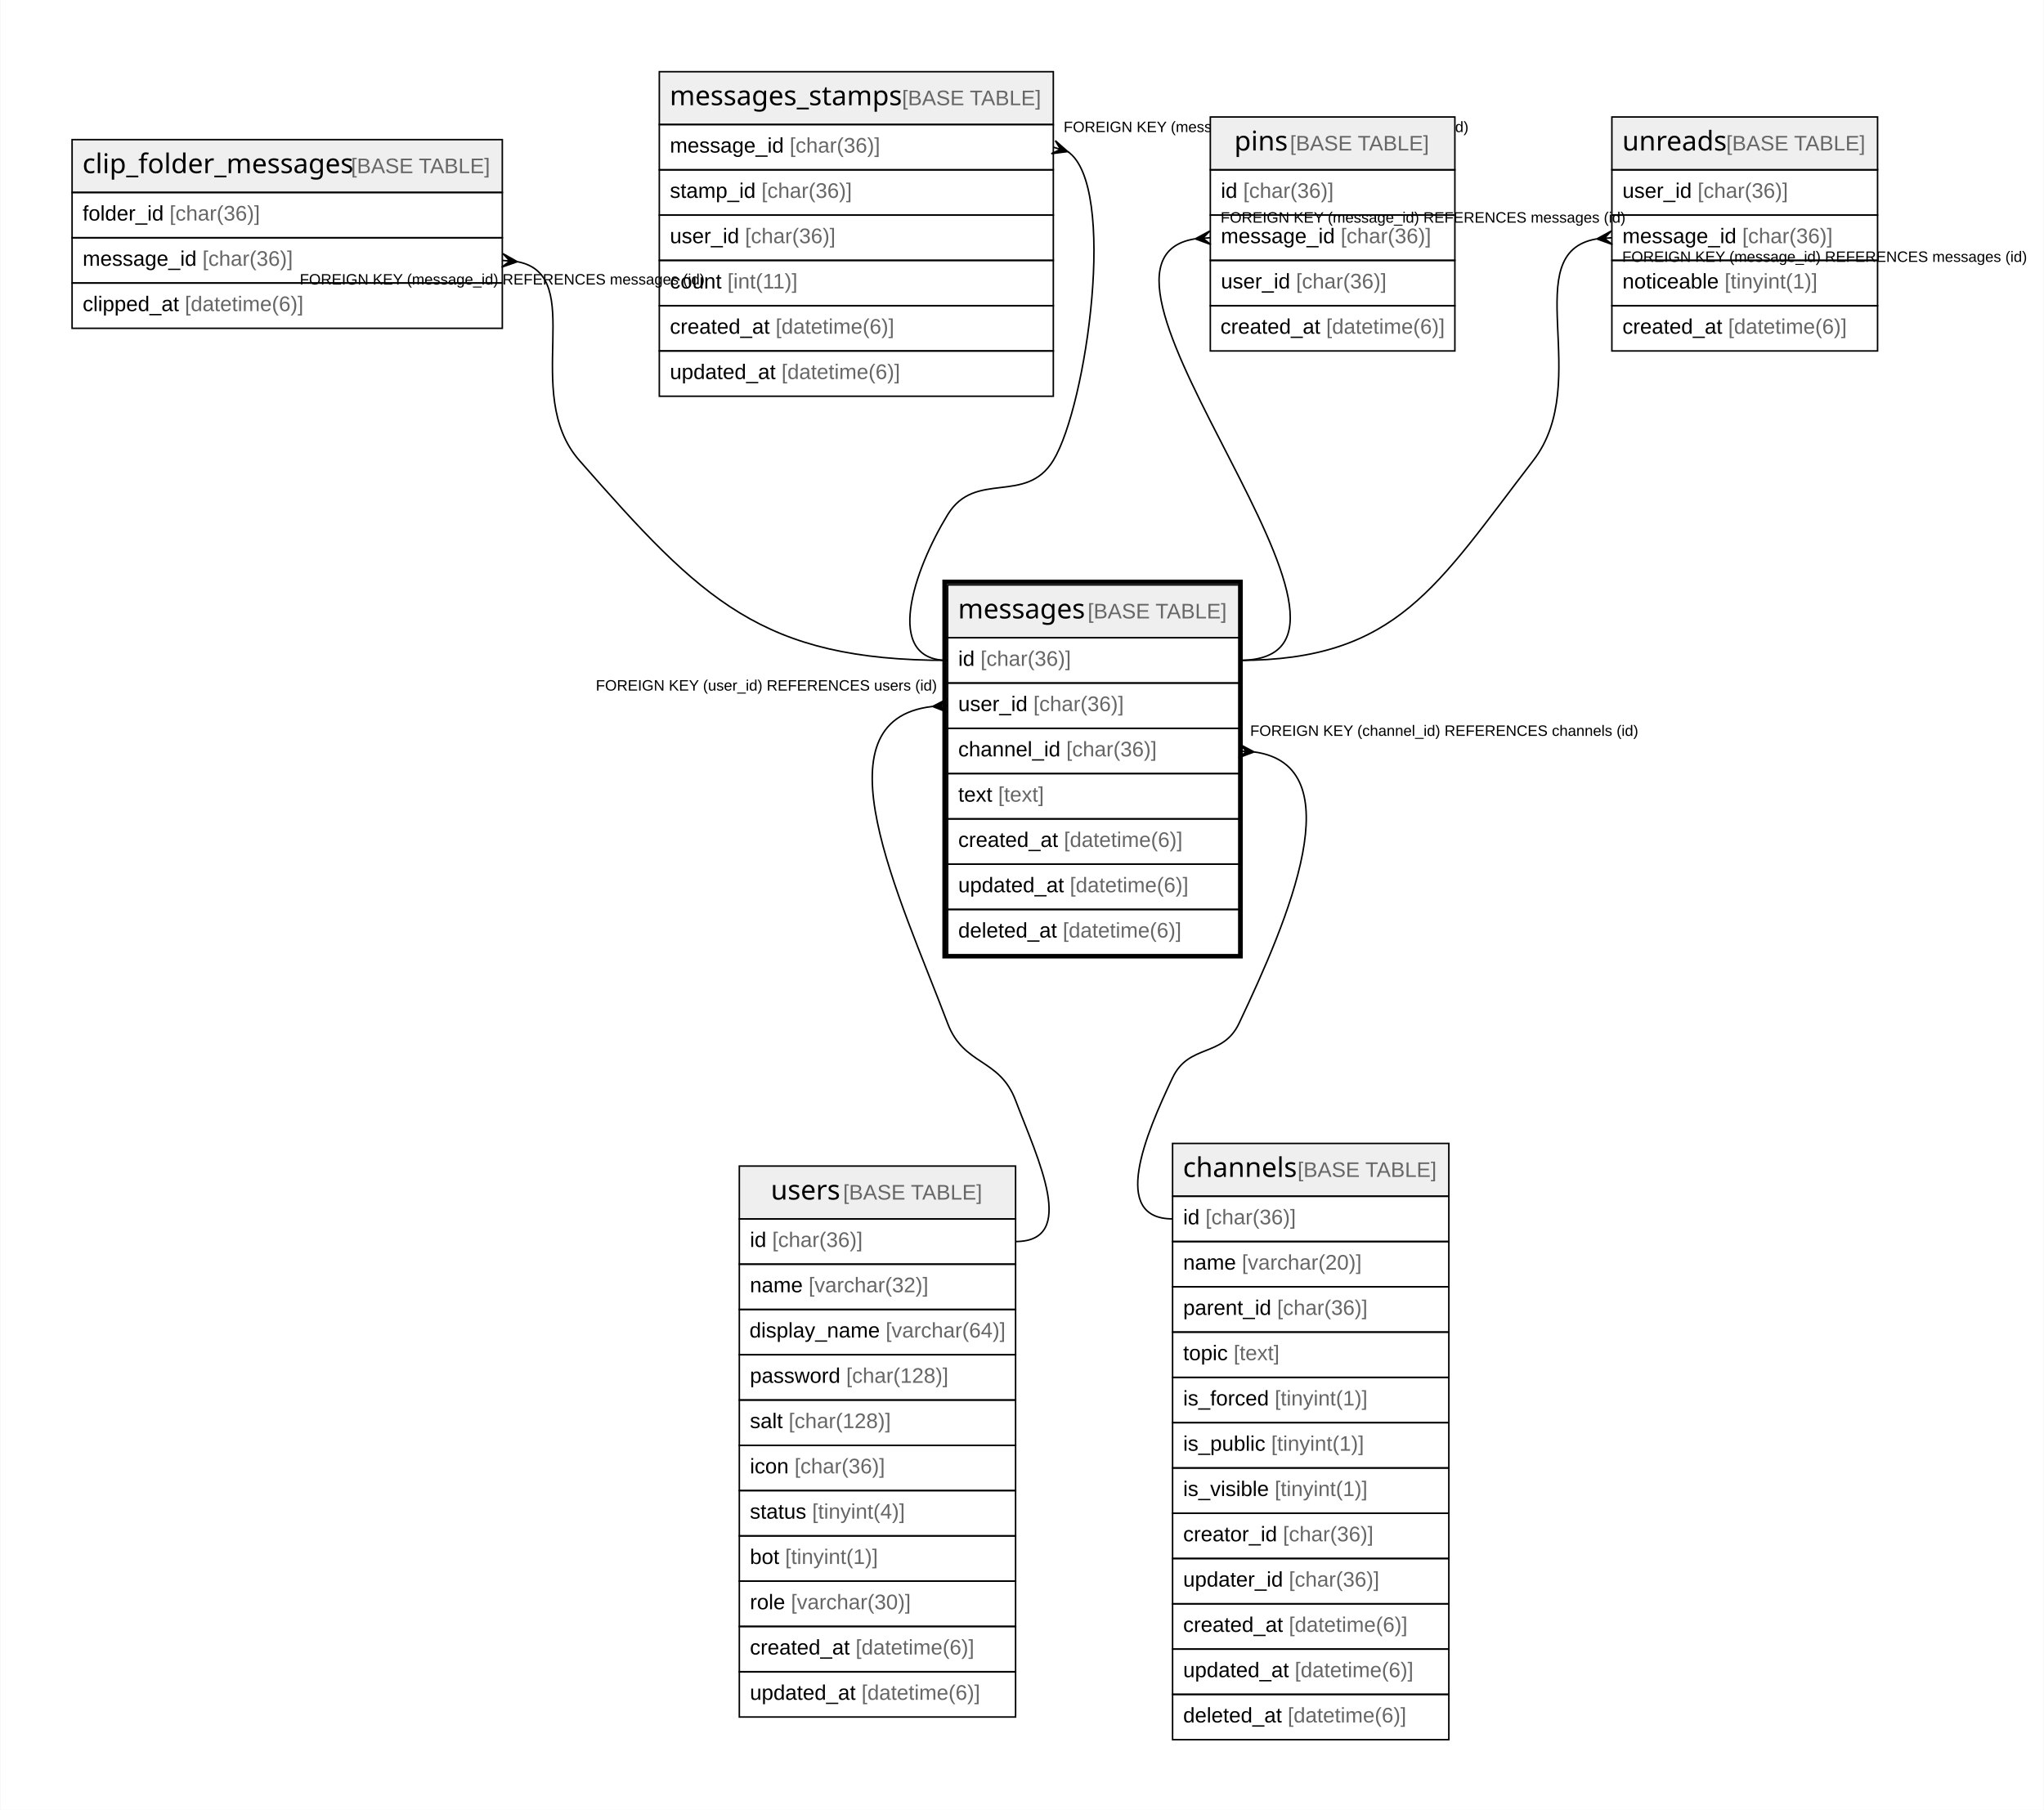
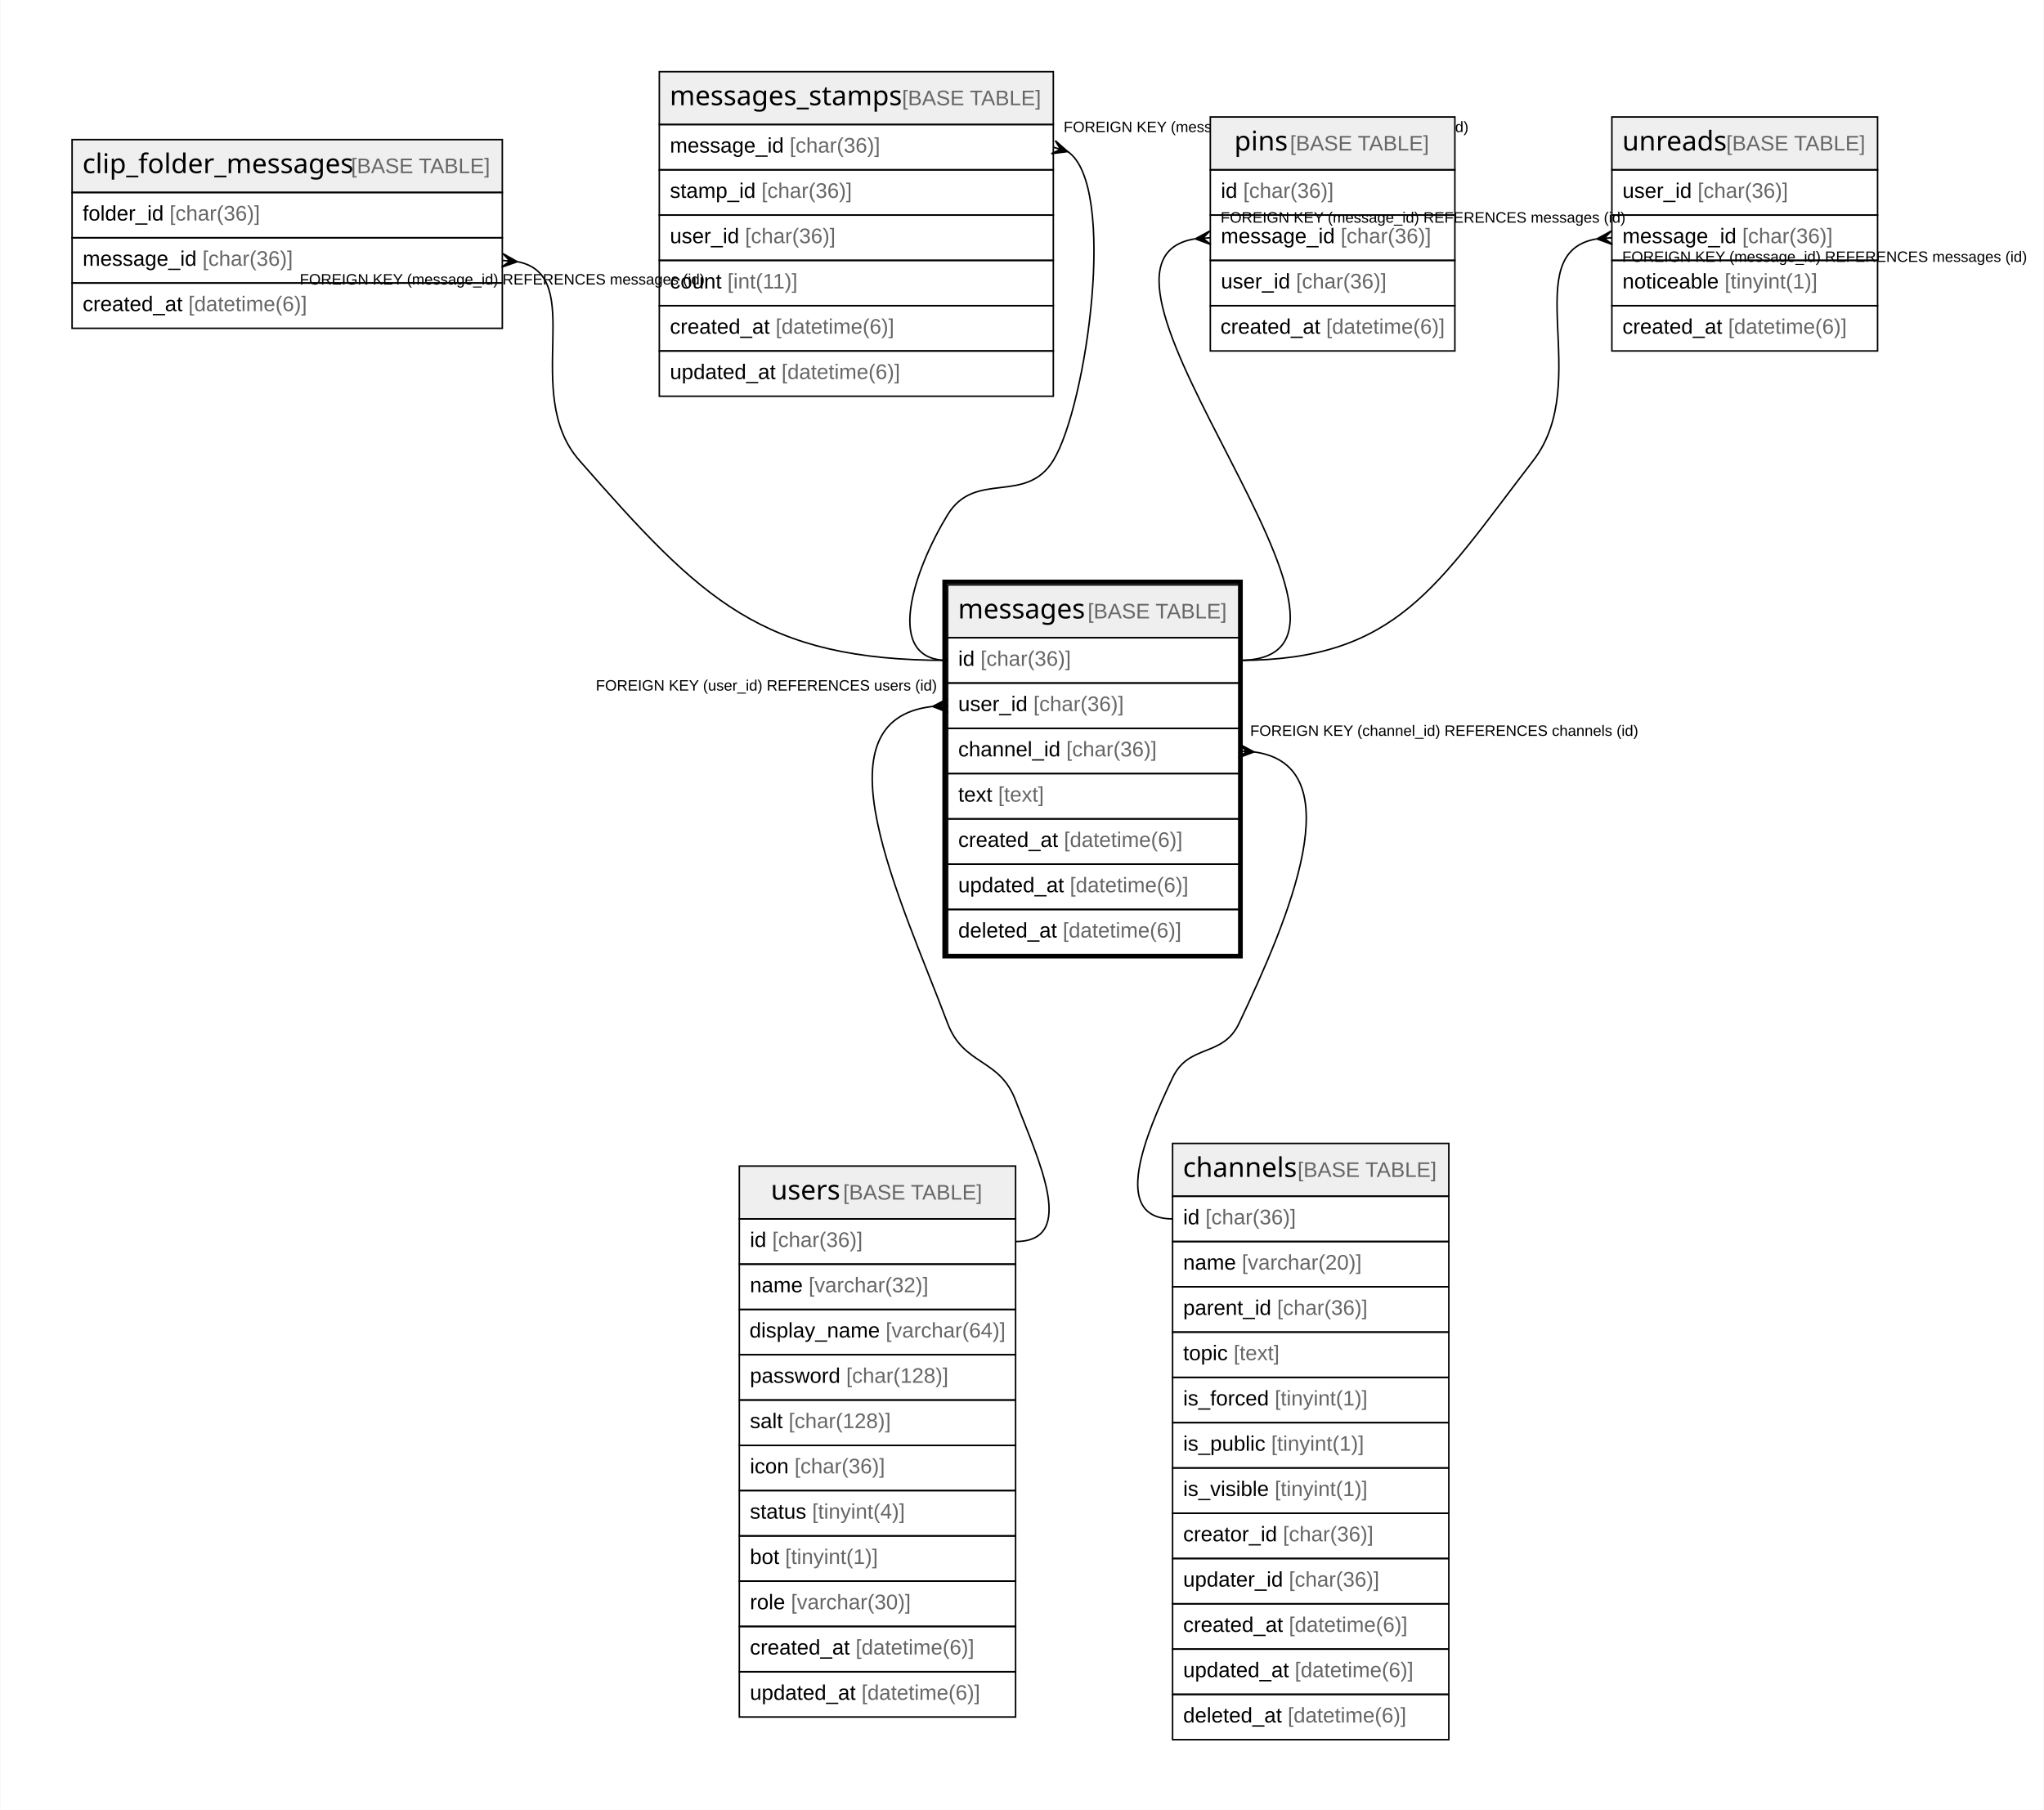
<svg xmlns="http://www.w3.org/2000/svg" width="1354pt" height="1199pt" viewBox="0.00 0.00 1353.50 1199.00">
  <g id="graph0" class="graph" transform="scale(1 1) rotate(0) translate(4 1195)">
    <polygon fill="#ffffff" stroke="transparent" points="-4,4 -4,-1195 1349.5,-1195 1349.5,4 -4,4" />
    <g id="node1" class="node">
      <polygon fill="#efefef" stroke="transparent" points="623.5,-772.5 623.5,-807.5 816.5,-807.5 816.5,-772.5 623.5,-772.5" />
      <polygon fill="none" stroke="#000000" points="623.5,-772.5 623.5,-807.5 816.5,-807.5 816.5,-772.5 623.5,-772.5" />
      <text text-anchor="start" x="630.365" y="-785.3" font-family="Arial Bold" font-size="18.00" fill="#000000">messages</text>
      <text text-anchor="start" x="712.382" y="-785.3" font-family="Arial" font-size="14.00" fill="#000000"> </text>
      <text text-anchor="start" x="716.272" y="-785.3" font-family="Arial" font-size="14.00" fill="#666666">[BASE TABLE]</text>
      <polygon fill="none" stroke="#000000" points="623.5,-742.5 623.5,-772.5 816.5,-772.5 816.5,-742.5 623.5,-742.5" />
      <text text-anchor="start" x="630.5" y="-753.9" font-family="Arial" font-size="14.00" fill="#000000">id </text>
      <text text-anchor="start" x="645.28" y="-753.9" font-family="Arial" font-size="14.00" fill="#666666">[char(36)]</text>
      <polygon fill="none" stroke="#000000" points="623.5,-712.5 623.5,-742.5 816.5,-742.5 816.5,-712.5 623.5,-712.5" />
      <text text-anchor="start" x="630.5" y="-723.9" font-family="Arial" font-size="14.00" fill="#000000">user_id </text>
      <text text-anchor="start" x="680.288" y="-723.9" font-family="Arial" font-size="14.00" fill="#666666">[char(36)]</text>
      <polygon fill="none" stroke="#000000" points="623.5,-682.5 623.5,-712.5 816.5,-712.5 816.5,-682.5 623.5,-682.5" />
      <text text-anchor="start" x="630.5" y="-693.9" font-family="Arial" font-size="14.00" fill="#000000">channel_id </text>
      <text text-anchor="start" x="702.082" y="-693.9" font-family="Arial" font-size="14.00" fill="#666666">[char(36)]</text>
      <polygon fill="none" stroke="#000000" points="623.5,-652.5 623.5,-682.5 816.5,-682.5 816.5,-652.5 623.5,-652.5" />
      <text text-anchor="start" x="630.5" y="-663.9" font-family="Arial" font-size="14.00" fill="#000000">text </text>
      <text text-anchor="start" x="656.954" y="-663.9" font-family="Arial" font-size="14.00" fill="#666666">[text]</text>
      <polygon fill="none" stroke="#000000" points="623.5,-622.5 623.5,-652.5 816.5,-652.5 816.5,-622.5 623.5,-622.5" />
      <text text-anchor="start" x="630.5" y="-633.9" font-family="Arial" font-size="14.00" fill="#000000">created_at </text>
      <text text-anchor="start" x="700.528" y="-633.9" font-family="Arial" font-size="14.00" fill="#666666">[datetime(6)]</text>
      <polygon fill="none" stroke="#000000" points="623.5,-592.5 623.5,-622.5 816.5,-622.5 816.5,-592.5 623.5,-592.5" />
      <text text-anchor="start" x="630.5" y="-603.9" font-family="Arial" font-size="14.00" fill="#000000">updated_at </text>
      <text text-anchor="start" x="704.433" y="-603.9" font-family="Arial" font-size="14.00" fill="#666666">[datetime(6)]</text>
      <polygon fill="none" stroke="#000000" points="623.5,-562.5 623.5,-592.5 816.5,-592.5 816.5,-562.5 623.5,-562.5" />
      <text text-anchor="start" x="630.5" y="-573.9" font-family="Arial" font-size="14.00" fill="#000000">deleted_at </text>
      <text text-anchor="start" x="699.757" y="-573.9" font-family="Arial" font-size="14.00" fill="#666666">[datetime(6)]</text>
      <polygon fill="none" stroke="#000000" stroke-width="3" points="621.5,-561.5 621.5,-809.5 817.5,-809.5 817.5,-561.5 621.5,-561.5" />
    </g>
    <g id="node6" class="node">
      <polygon fill="#efefef" stroke="transparent" points="485.5,-387.5 485.5,-422.5 668.5,-422.5 668.5,-387.5 485.5,-387.5" />
      <polygon fill="none" stroke="#000000" points="485.5,-387.5 485.5,-422.5 668.5,-422.5 668.5,-387.5 485.5,-387.5" />
      <text text-anchor="start" x="506.371" y="-400.3" font-family="Arial Bold" font-size="18.00" fill="#000000">users</text>
      <text text-anchor="start" x="550.375" y="-400.3" font-family="Arial" font-size="14.00" fill="#000000"> </text>
      <text text-anchor="start" x="554.266" y="-400.3" font-family="Arial" font-size="14.00" fill="#666666">[BASE TABLE]</text>
      <polygon fill="none" stroke="#000000" points="485.5,-357.5 485.5,-387.5 668.5,-387.5 668.5,-357.5 485.5,-357.5" />
      <text text-anchor="start" x="492.5" y="-368.9" font-family="Arial" font-size="14.00" fill="#000000">id </text>
      <text text-anchor="start" x="507.28" y="-368.9" font-family="Arial" font-size="14.00" fill="#666666">[char(36)]</text>
      <polygon fill="none" stroke="#000000" points="485.5,-327.5 485.5,-357.5 668.5,-357.5 668.5,-327.5 485.5,-327.5" />
      <text text-anchor="start" x="492.5" y="-338.9" font-family="Arial" font-size="14.00" fill="#000000">name </text>
      <text text-anchor="start" x="531.399" y="-338.9" font-family="Arial" font-size="14.00" fill="#666666">[varchar(32)]</text>
      <polygon fill="none" stroke="#000000" points="485.5,-297.5 485.5,-327.5 668.5,-327.5 668.5,-297.5 485.5,-297.5" />
      <text text-anchor="start" x="492.21" y="-308.9" font-family="Arial" font-size="14.00" fill="#000000">display_name </text>
      <text text-anchor="start" x="582.453" y="-308.9" font-family="Arial" font-size="14.00" fill="#666666">[varchar(64)]</text>
      <polygon fill="none" stroke="#000000" points="485.5,-267.5 485.5,-297.5 668.5,-297.5 668.5,-267.5 485.5,-267.5" />
      <text text-anchor="start" x="492.5" y="-278.9" font-family="Arial" font-size="14.00" fill="#000000">password </text>
      <text text-anchor="start" x="556.288" y="-278.9" font-family="Arial" font-size="14.00" fill="#666666">[char(128)]</text>
      <polygon fill="none" stroke="#000000" points="485.5,-237.5 485.5,-267.5 668.5,-267.5 668.5,-237.5 485.5,-237.5" />
      <text text-anchor="start" x="492.5" y="-248.9" font-family="Arial" font-size="14.00" fill="#000000">salt </text>
      <text text-anchor="start" x="518.17" y="-248.9" font-family="Arial" font-size="14.00" fill="#666666">[char(128)]</text>
      <polygon fill="none" stroke="#000000" points="485.5,-207.5 485.5,-237.5 668.5,-237.5 668.5,-207.5 485.5,-207.5" />
      <text text-anchor="start" x="492.5" y="-218.9" font-family="Arial" font-size="14.00" fill="#000000">icon </text>
      <text text-anchor="start" x="522.062" y="-218.9" font-family="Arial" font-size="14.00" fill="#666666">[char(36)]</text>
      <polygon fill="none" stroke="#000000" points="485.5,-177.5 485.5,-207.5 668.5,-207.5 668.5,-177.5 485.5,-177.5" />
      <text text-anchor="start" x="492.5" y="-188.9" font-family="Arial" font-size="14.00" fill="#000000">status </text>
      <text text-anchor="start" x="533.737" y="-188.9" font-family="Arial" font-size="14.00" fill="#666666">[tinyint(4)]</text>
      <polygon fill="none" stroke="#000000" points="485.5,-147.5 485.5,-177.5 668.5,-177.5 668.5,-147.5 485.5,-147.5" />
      <text text-anchor="start" x="492.5" y="-158.9" font-family="Arial" font-size="14.00" fill="#000000">bot </text>
      <text text-anchor="start" x="515.846" y="-158.9" font-family="Arial" font-size="14.00" fill="#666666">[tinyint(1)]</text>
      <polygon fill="none" stroke="#000000" points="485.5,-117.5 485.5,-147.5 668.5,-147.5 668.5,-117.5 485.5,-117.5" />
      <text text-anchor="start" x="492.5" y="-128.9" font-family="Arial" font-size="14.00" fill="#000000">role </text>
      <text text-anchor="start" x="519.723" y="-128.9" font-family="Arial" font-size="14.00" fill="#666666">[varchar(30)]</text>
      <polygon fill="none" stroke="#000000" points="485.5,-87.5 485.5,-117.5 668.5,-117.5 668.5,-87.5 485.5,-87.5" />
      <text text-anchor="start" x="492.5" y="-98.9" font-family="Arial" font-size="14.00" fill="#000000">created_at </text>
      <text text-anchor="start" x="562.528" y="-98.9" font-family="Arial" font-size="14.00" fill="#666666">[datetime(6)]</text>
      <polygon fill="none" stroke="#000000" points="485.5,-57.5 485.5,-87.5 668.5,-87.5 668.5,-57.5 485.5,-57.5" />
      <text text-anchor="start" x="492.5" y="-68.9" font-family="Arial" font-size="14.00" fill="#000000">updated_at </text>
      <text text-anchor="start" x="566.433" y="-68.9" font-family="Arial" font-size="14.00" fill="#666666">[datetime(6)]</text>
    </g>
    <g id="edge5" class="edge">
      <path fill="none" stroke="#000000" d="M613.231,-726.946C534.627,-717.946 591.705,-601.091 623.5,-517 634.191,-488.725 657.809,-494.275 668.5,-466 683.197,-427.13 710.056,-372.5 668.5,-372.5" />
      <polygon fill="#000000" stroke="#000000" points="613.514,-726.962 623.258,-731.994 618.507,-727.231 623.5,-727.5 623.5,-727.5 623.5,-727.5 618.507,-727.231 623.742,-723.006 613.514,-726.962 613.514,-726.962" />
      <text text-anchor="start" x="390.445" y="-737.5" font-family="Arial" font-size="10.00" fill="#000000">FOREIGN KEY (user_id) REFERENCES users (id)</text>
    </g>
    <g id="node7" class="node">
      <polygon fill="#efefef" stroke="transparent" points="772.5,-402.5 772.5,-437.5 955.5,-437.5 955.5,-402.5 772.5,-402.5" />
      <polygon fill="none" stroke="#000000" points="772.5,-402.5 772.5,-437.5 955.5,-437.5 955.5,-402.5 772.5,-402.5" />
      <text text-anchor="start" x="779.361" y="-415.3" font-family="Arial Bold" font-size="18.00" fill="#000000">channels</text>
      <text text-anchor="start" x="851.386" y="-415.3" font-family="Arial" font-size="14.00" fill="#000000"> </text>
      <text text-anchor="start" x="855.276" y="-415.3" font-family="Arial" font-size="14.00" fill="#666666">[BASE TABLE]</text>
      <polygon fill="none" stroke="#000000" points="772.5,-372.5 772.5,-402.5 955.5,-402.5 955.5,-372.5 772.5,-372.5" />
      <text text-anchor="start" x="779.5" y="-383.9" font-family="Arial" font-size="14.00" fill="#000000">id </text>
      <text text-anchor="start" x="794.28" y="-383.9" font-family="Arial" font-size="14.00" fill="#666666">[char(36)]</text>
      <polygon fill="none" stroke="#000000" points="772.5,-342.5 772.5,-372.5 955.5,-372.5 955.5,-342.5 772.5,-342.5" />
      <text text-anchor="start" x="779.5" y="-353.9" font-family="Arial" font-size="14.00" fill="#000000">name </text>
      <text text-anchor="start" x="818.399" y="-353.9" font-family="Arial" font-size="14.00" fill="#666666">[varchar(20)]</text>
      <polygon fill="none" stroke="#000000" points="772.5,-312.5 772.5,-342.5 955.5,-342.5 955.5,-312.5 772.5,-312.5" />
      <text text-anchor="start" x="779.5" y="-323.9" font-family="Arial" font-size="14.00" fill="#000000">parent_id </text>
      <text text-anchor="start" x="841.744" y="-323.9" font-family="Arial" font-size="14.00" fill="#666666">[char(36)]</text>
      <polygon fill="none" stroke="#000000" points="772.5,-282.5 772.5,-312.5 955.5,-312.5 955.5,-282.5 772.5,-282.5" />
      <text text-anchor="start" x="779.5" y="-293.9" font-family="Arial" font-size="14.00" fill="#000000">topic </text>
      <text text-anchor="start" x="812.953" y="-293.9" font-family="Arial" font-size="14.00" fill="#666666">[text]</text>
      <polygon fill="none" stroke="#000000" points="772.5,-252.5 772.5,-282.5 955.5,-282.5 955.5,-252.5 772.5,-252.5" />
      <text text-anchor="start" x="779.5" y="-263.9" font-family="Arial" font-size="14.00" fill="#000000">is_forced </text>
      <text text-anchor="start" x="840.179" y="-263.9" font-family="Arial" font-size="14.00" fill="#666666">[tinyint(1)]</text>
      <polygon fill="none" stroke="#000000" points="772.5,-222.5 772.5,-252.5 955.5,-252.5 955.5,-222.5 772.5,-222.5" />
      <text text-anchor="start" x="779.5" y="-233.9" font-family="Arial" font-size="14.00" fill="#000000">is_public </text>
      <text text-anchor="start" x="837.841" y="-233.9" font-family="Arial" font-size="14.00" fill="#666666">[tinyint(1)]</text>
      <polygon fill="none" stroke="#000000" points="772.5,-192.5 772.5,-222.5 955.5,-222.5 955.5,-192.5 772.5,-192.5" />
      <text text-anchor="start" x="779.5" y="-203.9" font-family="Arial" font-size="14.00" fill="#000000">is_visible </text>
      <text text-anchor="start" x="840.165" y="-203.9" font-family="Arial" font-size="14.00" fill="#666666">[tinyint(1)]</text>
      <polygon fill="none" stroke="#000000" points="772.5,-162.5 772.5,-192.5 955.5,-192.5 955.5,-162.5 772.5,-162.5" />
      <text text-anchor="start" x="779.5" y="-173.9" font-family="Arial" font-size="14.00" fill="#000000">creator_id </text>
      <text text-anchor="start" x="845.622" y="-173.9" font-family="Arial" font-size="14.00" fill="#666666">[char(36)]</text>
      <polygon fill="none" stroke="#000000" points="772.5,-132.5 772.5,-162.5 955.5,-162.5 955.5,-132.5 772.5,-132.5" />
      <text text-anchor="start" x="779.5" y="-143.9" font-family="Arial" font-size="14.00" fill="#000000">updater_id </text>
      <text text-anchor="start" x="849.527" y="-143.9" font-family="Arial" font-size="14.00" fill="#666666">[char(36)]</text>
      <polygon fill="none" stroke="#000000" points="772.5,-102.5 772.5,-132.5 955.5,-132.5 955.5,-102.5 772.5,-102.5" />
      <text text-anchor="start" x="779.5" y="-113.9" font-family="Arial" font-size="14.00" fill="#000000">created_at </text>
      <text text-anchor="start" x="849.528" y="-113.9" font-family="Arial" font-size="14.00" fill="#666666">[datetime(6)]</text>
      <polygon fill="none" stroke="#000000" points="772.5,-72.5 772.5,-102.5 955.5,-102.5 955.5,-72.5 772.5,-72.5" />
      <text text-anchor="start" x="779.5" y="-83.9" font-family="Arial" font-size="14.00" fill="#000000">updated_at </text>
      <text text-anchor="start" x="853.433" y="-83.9" font-family="Arial" font-size="14.00" fill="#666666">[datetime(6)]</text>
      <polygon fill="none" stroke="#000000" points="772.5,-42.5 772.5,-72.5 955.5,-72.5 955.5,-42.5 772.5,-42.5" />
      <text text-anchor="start" x="779.5" y="-53.9" font-family="Arial" font-size="14.00" fill="#000000">deleted_at </text>
      <text text-anchor="start" x="848.757" y="-53.9" font-family="Arial" font-size="14.00" fill="#666666">[datetime(6)]</text>
    </g>
    <g id="edge6" class="edge">
      <path fill="none" stroke="#000000" d="M826.56,-696.859C892.624,-687.868 849.31,-586.238 816.5,-517 805.68,-494.167 783.32,-503.833 772.5,-481 754.705,-443.447 730.944,-387.5 772.5,-387.5" />
      <polygon fill="#000000" stroke="#000000" points="826.48,-696.864 816.214,-693.009 821.49,-697.182 816.5,-697.5 816.5,-697.5 816.5,-697.5 821.49,-697.182 816.786,-701.991 826.48,-696.864 826.48,-696.864" />
      <text text-anchor="start" x="823.878" y="-707.5" font-family="Arial" font-size="10.00" fill="#000000">FOREIGN KEY (channel_id) REFERENCES channels (id)</text>
    </g>
    <g id="node2" class="node">
      <polygon fill="#efefef" stroke="transparent" points="43.5,-1067.5 43.5,-1102.5 328.5,-1102.5 328.5,-1067.5 43.5,-1067.5" />
      <polygon fill="none" stroke="#000000" points="43.5,-1067.5 43.5,-1102.5 328.5,-1102.5 328.5,-1067.5 43.5,-1067.5" />
      <text text-anchor="start" x="50.358" y="-1080.3" font-family="Arial Bold" font-size="18.00" fill="#000000">clip_folder_messages</text>
      <text text-anchor="start" x="224.389" y="-1080.3" font-family="Arial" font-size="14.00" fill="#000000"> </text>
      <text text-anchor="start" x="228.279" y="-1080.3" font-family="Arial" font-size="14.00" fill="#666666">[BASE TABLE]</text>
      <polygon fill="none" stroke="#000000" points="43.5,-1037.5 43.5,-1067.5 328.5,-1067.5 328.5,-1037.5 43.5,-1037.5" />
      <text text-anchor="start" x="50.5" y="-1048.9" font-family="Arial" font-size="14.00" fill="#000000">folder_id </text>
      <text text-anchor="start" x="108.068" y="-1048.9" font-family="Arial" font-size="14.00" fill="#666666">[char(36)]</text>
      <polygon fill="none" stroke="#000000" points="43.5,-1007.5 43.5,-1037.5 328.5,-1037.5 328.5,-1007.5 43.5,-1007.5" />
      <text text-anchor="start" x="50.5" y="-1018.9" font-family="Arial" font-size="14.00" fill="#000000">message_id </text>
      <text text-anchor="start" x="129.853" y="-1018.9" font-family="Arial" font-size="14.00" fill="#666666">[char(36)]</text>
      <polygon fill="none" stroke="#000000" points="43.5,-977.5 43.5,-1007.5 328.5,-1007.5 328.5,-977.5 43.5,-977.5" />
-       <text text-anchor="start" x="50.5" y="-988.9" font-family="Arial" font-size="14.00" fill="#000000">clipped_at </text>
-       <text text-anchor="start" x="118.19" y="-988.9" font-family="Arial" font-size="14.00" fill="#666666">[datetime(6)]</text>
+       <text text-anchor="start" x="50.5" y="-988.9" font-family="Arial" font-size="14.00" fill="#000000">created_at </text>
+       <text text-anchor="start" x="120.528" y="-988.9" font-family="Arial" font-size="14.00" fill="#666666">[datetime(6)]</text>
    </g>
    <g id="edge1" class="edge">
      <path fill="none" stroke="#000000" d="M338.724,-1021.592C385.444,-1012.336 340.395,-934.553 379.5,-890 460.904,-797.256 500.098,-757.5 623.5,-757.5" />
      <polygon fill="#000000" stroke="#000000" points="338.461,-1021.615 328.102,-1018.018 333.48,-1022.057 328.5,-1022.5 328.5,-1022.5 328.5,-1022.5 333.48,-1022.057 328.898,-1026.982 338.461,-1021.615 338.461,-1021.615" />
      <text text-anchor="start" x="194.327" y="-1006.5" font-family="Arial" font-size="10.00" fill="#000000">FOREIGN KEY (message_id) REFERENCES messages (id)</text>
    </g>
    <g id="node3" class="node">
      <polygon fill="#efefef" stroke="transparent" points="432.5,-1112.5 432.5,-1147.5 693.5,-1147.5 693.5,-1112.5 432.5,-1112.5" />
      <polygon fill="none" stroke="#000000" points="432.5,-1112.5 432.5,-1147.5 693.5,-1147.5 693.5,-1112.5 432.5,-1112.5" />
      <text text-anchor="start" x="439.358" y="-1125.3" font-family="Arial Bold" font-size="18.00" fill="#000000">messages_stamps</text>
      <text text-anchor="start" x="589.388" y="-1125.3" font-family="Arial" font-size="14.00" fill="#000000"> </text>
      <text text-anchor="start" x="593.279" y="-1125.3" font-family="Arial" font-size="14.00" fill="#666666">[BASE TABLE]</text>
      <polygon fill="none" stroke="#000000" points="432.5,-1082.5 432.5,-1112.5 693.5,-1112.5 693.5,-1082.5 432.5,-1082.5" />
      <text text-anchor="start" x="439.5" y="-1093.9" font-family="Arial" font-size="14.00" fill="#000000">message_id </text>
      <text text-anchor="start" x="518.853" y="-1093.9" font-family="Arial" font-size="14.00" fill="#666666">[char(36)]</text>
      <polygon fill="none" stroke="#000000" points="432.5,-1052.5 432.5,-1082.5 693.5,-1082.5 693.5,-1052.5 432.5,-1052.5" />
      <text text-anchor="start" x="439.5" y="-1063.9" font-family="Arial" font-size="14.00" fill="#000000">stamp_id </text>
      <text text-anchor="start" x="500.179" y="-1063.9" font-family="Arial" font-size="14.00" fill="#666666">[char(36)]</text>
      <polygon fill="none" stroke="#000000" points="432.5,-1022.5 432.5,-1052.5 693.5,-1052.5 693.5,-1022.5 432.5,-1022.5" />
      <text text-anchor="start" x="439.5" y="-1033.9" font-family="Arial" font-size="14.00" fill="#000000">user_id </text>
      <text text-anchor="start" x="489.288" y="-1033.9" font-family="Arial" font-size="14.00" fill="#666666">[char(36)]</text>
      <polygon fill="none" stroke="#000000" points="432.5,-992.5 432.5,-1022.5 693.5,-1022.5 693.5,-992.5 432.5,-992.5" />
      <text text-anchor="start" x="439.5" y="-1003.9" font-family="Arial" font-size="14.00" fill="#000000">count </text>
      <text text-anchor="start" x="477.629" y="-1003.9" font-family="Arial" font-size="14.00" fill="#666666">[int(11)]</text>
      <polygon fill="none" stroke="#000000" points="432.5,-962.5 432.5,-992.5 693.5,-992.5 693.5,-962.5 432.5,-962.5" />
      <text text-anchor="start" x="439.5" y="-973.9" font-family="Arial" font-size="14.00" fill="#000000">created_at </text>
      <text text-anchor="start" x="509.528" y="-973.9" font-family="Arial" font-size="14.00" fill="#666666">[datetime(6)]</text>
      <polygon fill="none" stroke="#000000" points="432.5,-932.5 432.5,-962.5 693.5,-962.5 693.5,-932.5 432.5,-932.5" />
      <text text-anchor="start" x="439.5" y="-943.9" font-family="Arial" font-size="14.00" fill="#000000">updated_at </text>
      <text text-anchor="start" x="513.433" y="-943.9" font-family="Arial" font-size="14.00" fill="#666666">[datetime(6)]</text>
    </g>
    <g id="edge2" class="edge">
      <path fill="none" stroke="#000000" d="M703.09,-1094.563C736.147,-1072.014 715.642,-926.286 693.5,-890 675.277,-860.137 641.723,-883.863 623.5,-854 601.16,-817.389 580.611,-757.5 623.5,-757.5" />
      <polygon fill="#000000" stroke="#000000" points="703.062,-1094.572 692.182,-1093.197 698.281,-1096.036 693.5,-1097.5 693.5,-1097.5 693.5,-1097.5 698.281,-1096.036 694.818,-1101.803 703.062,-1094.572 703.062,-1094.572" />
      <text text-anchor="start" x="700.327" y="-1107.5" font-family="Arial" font-size="10.00" fill="#000000">FOREIGN KEY (message_id) REFERENCES messages (id)</text>
    </g>
    <g id="node4" class="node">
      <polygon fill="#efefef" stroke="transparent" points="797.5,-1082.5 797.5,-1117.5 959.5,-1117.5 959.5,-1082.5 797.5,-1082.5" />
      <polygon fill="none" stroke="#000000" points="797.5,-1082.5 797.5,-1117.5 959.5,-1117.5 959.5,-1082.5 797.5,-1082.5" />
      <text text-anchor="start" x="813.37" y="-1095.3" font-family="Arial Bold" font-size="18.00" fill="#000000">pins</text>
      <text text-anchor="start" x="846.376" y="-1095.3" font-family="Arial" font-size="14.00" fill="#000000"> </text>
      <text text-anchor="start" x="850.267" y="-1095.3" font-family="Arial" font-size="14.00" fill="#666666">[BASE TABLE]</text>
      <polygon fill="none" stroke="#000000" points="797.5,-1052.5 797.5,-1082.5 959.5,-1082.5 959.5,-1052.5 797.5,-1052.5" />
      <text text-anchor="start" x="804.5" y="-1063.9" font-family="Arial" font-size="14.00" fill="#000000">id </text>
      <text text-anchor="start" x="819.28" y="-1063.9" font-family="Arial" font-size="14.00" fill="#666666">[char(36)]</text>
      <polygon fill="none" stroke="#000000" points="797.5,-1022.5 797.5,-1052.5 959.5,-1052.5 959.5,-1022.5 797.5,-1022.5" />
      <text text-anchor="start" x="804.5" y="-1033.9" font-family="Arial" font-size="14.00" fill="#000000">message_id </text>
      <text text-anchor="start" x="883.853" y="-1033.9" font-family="Arial" font-size="14.00" fill="#666666">[char(36)]</text>
      <polygon fill="none" stroke="#000000" points="797.5,-992.5 797.5,-1022.5 959.5,-1022.5 959.5,-992.5 797.5,-992.5" />
      <text text-anchor="start" x="804.5" y="-1003.9" font-family="Arial" font-size="14.00" fill="#000000">user_id </text>
      <text text-anchor="start" x="854.288" y="-1003.9" font-family="Arial" font-size="14.00" fill="#666666">[char(36)]</text>
      <polygon fill="none" stroke="#000000" points="797.5,-962.5 797.5,-992.5 959.5,-992.5 959.5,-962.5 797.5,-962.5" />
      <text text-anchor="start" x="804.204" y="-973.9" font-family="Arial" font-size="14.00" fill="#000000">created_at </text>
      <text text-anchor="start" x="874.232" y="-973.9" font-family="Arial" font-size="14.00" fill="#666666">[datetime(6)]</text>
    </g>
    <g id="edge3" class="edge">
      <path fill="none" stroke="#000000" d="M787.231,-1036.746C688.663,-1020.803 937.455,-757.5 816.5,-757.5" />
      <polygon fill="#000000" stroke="#000000" points="787.527,-1036.767 797.17,-1041.988 792.513,-1037.134 797.5,-1037.5 797.5,-1037.5 797.5,-1037.5 792.513,-1037.134 797.83,-1033.012 787.527,-1036.767 787.527,-1036.767" />
      <text text-anchor="start" x="804.327" y="-1047.5" font-family="Arial" font-size="10.00" fill="#000000">FOREIGN KEY (message_id) REFERENCES messages (id)</text>
    </g>
    <g id="node5" class="node">
      <polygon fill="#efefef" stroke="transparent" points="1063.5,-1082.5 1063.5,-1117.5 1239.5,-1117.5 1239.5,-1082.5 1063.5,-1082.5" />
      <polygon fill="none" stroke="#000000" points="1063.5,-1082.5 1063.5,-1117.5 1239.5,-1117.5 1239.5,-1082.5 1063.5,-1082.5" />
      <text text-anchor="start" x="1070.361" y="-1095.3" font-family="Arial Bold" font-size="18.00" fill="#000000">unreads</text>
      <text text-anchor="start" x="1135.385" y="-1095.3" font-family="Arial" font-size="14.00" fill="#000000"> </text>
      <text text-anchor="start" x="1139.275" y="-1095.3" font-family="Arial" font-size="14.00" fill="#666666">[BASE TABLE]</text>
      <polygon fill="none" stroke="#000000" points="1063.5,-1052.5 1063.5,-1082.5 1239.5,-1082.5 1239.5,-1052.5 1063.5,-1052.5" />
      <text text-anchor="start" x="1070.5" y="-1063.9" font-family="Arial" font-size="14.00" fill="#000000">user_id </text>
      <text text-anchor="start" x="1120.288" y="-1063.9" font-family="Arial" font-size="14.00" fill="#666666">[char(36)]</text>
      <polygon fill="none" stroke="#000000" points="1063.5,-1022.5 1063.5,-1052.5 1239.5,-1052.5 1239.5,-1022.5 1063.5,-1022.5" />
      <text text-anchor="start" x="1070.5" y="-1033.9" font-family="Arial" font-size="14.00" fill="#000000">message_id </text>
      <text text-anchor="start" x="1149.853" y="-1033.9" font-family="Arial" font-size="14.00" fill="#666666">[char(36)]</text>
      <polygon fill="none" stroke="#000000" points="1063.5,-992.5 1063.5,-1022.5 1239.5,-1022.5 1239.5,-992.5 1063.5,-992.5" />
      <text text-anchor="start" x="1070.5" y="-1003.9" font-family="Arial" font-size="14.00" fill="#000000">noticeable </text>
      <text text-anchor="start" x="1138.19" y="-1003.9" font-family="Arial" font-size="14.00" fill="#666666">[tinyint(1)]</text>
      <polygon fill="none" stroke="#000000" points="1063.5,-962.5 1063.5,-992.5 1239.5,-992.5 1239.5,-962.5 1063.5,-962.5" />
      <text text-anchor="start" x="1070.5" y="-973.9" font-family="Arial" font-size="14.00" fill="#000000">created_at </text>
      <text text-anchor="start" x="1140.528" y="-973.9" font-family="Arial" font-size="14.00" fill="#666666">[datetime(6)]</text>
    </g>
    <g id="edge4" class="edge">
      <path fill="none" stroke="#000000" d="M1053.219,-1036.692C1000.239,-1027.502 1051.603,-942.052 1011.5,-890 947.551,-806.997 921.281,-757.5 816.5,-757.5" />
      <polygon fill="#000000" stroke="#000000" points="1053.531,-1036.716 1063.147,-1041.986 1058.515,-1037.108 1063.5,-1037.5 1063.5,-1037.5 1063.5,-1037.5 1058.515,-1037.108 1063.853,-1033.014 1053.531,-1036.716 1053.531,-1036.716" />
      <text text-anchor="start" x="1070.327" y="-1021.5" font-family="Arial" font-size="10.00" fill="#000000">FOREIGN KEY (message_id) REFERENCES messages (id)</text>
    </g>
  </g>
</svg>
